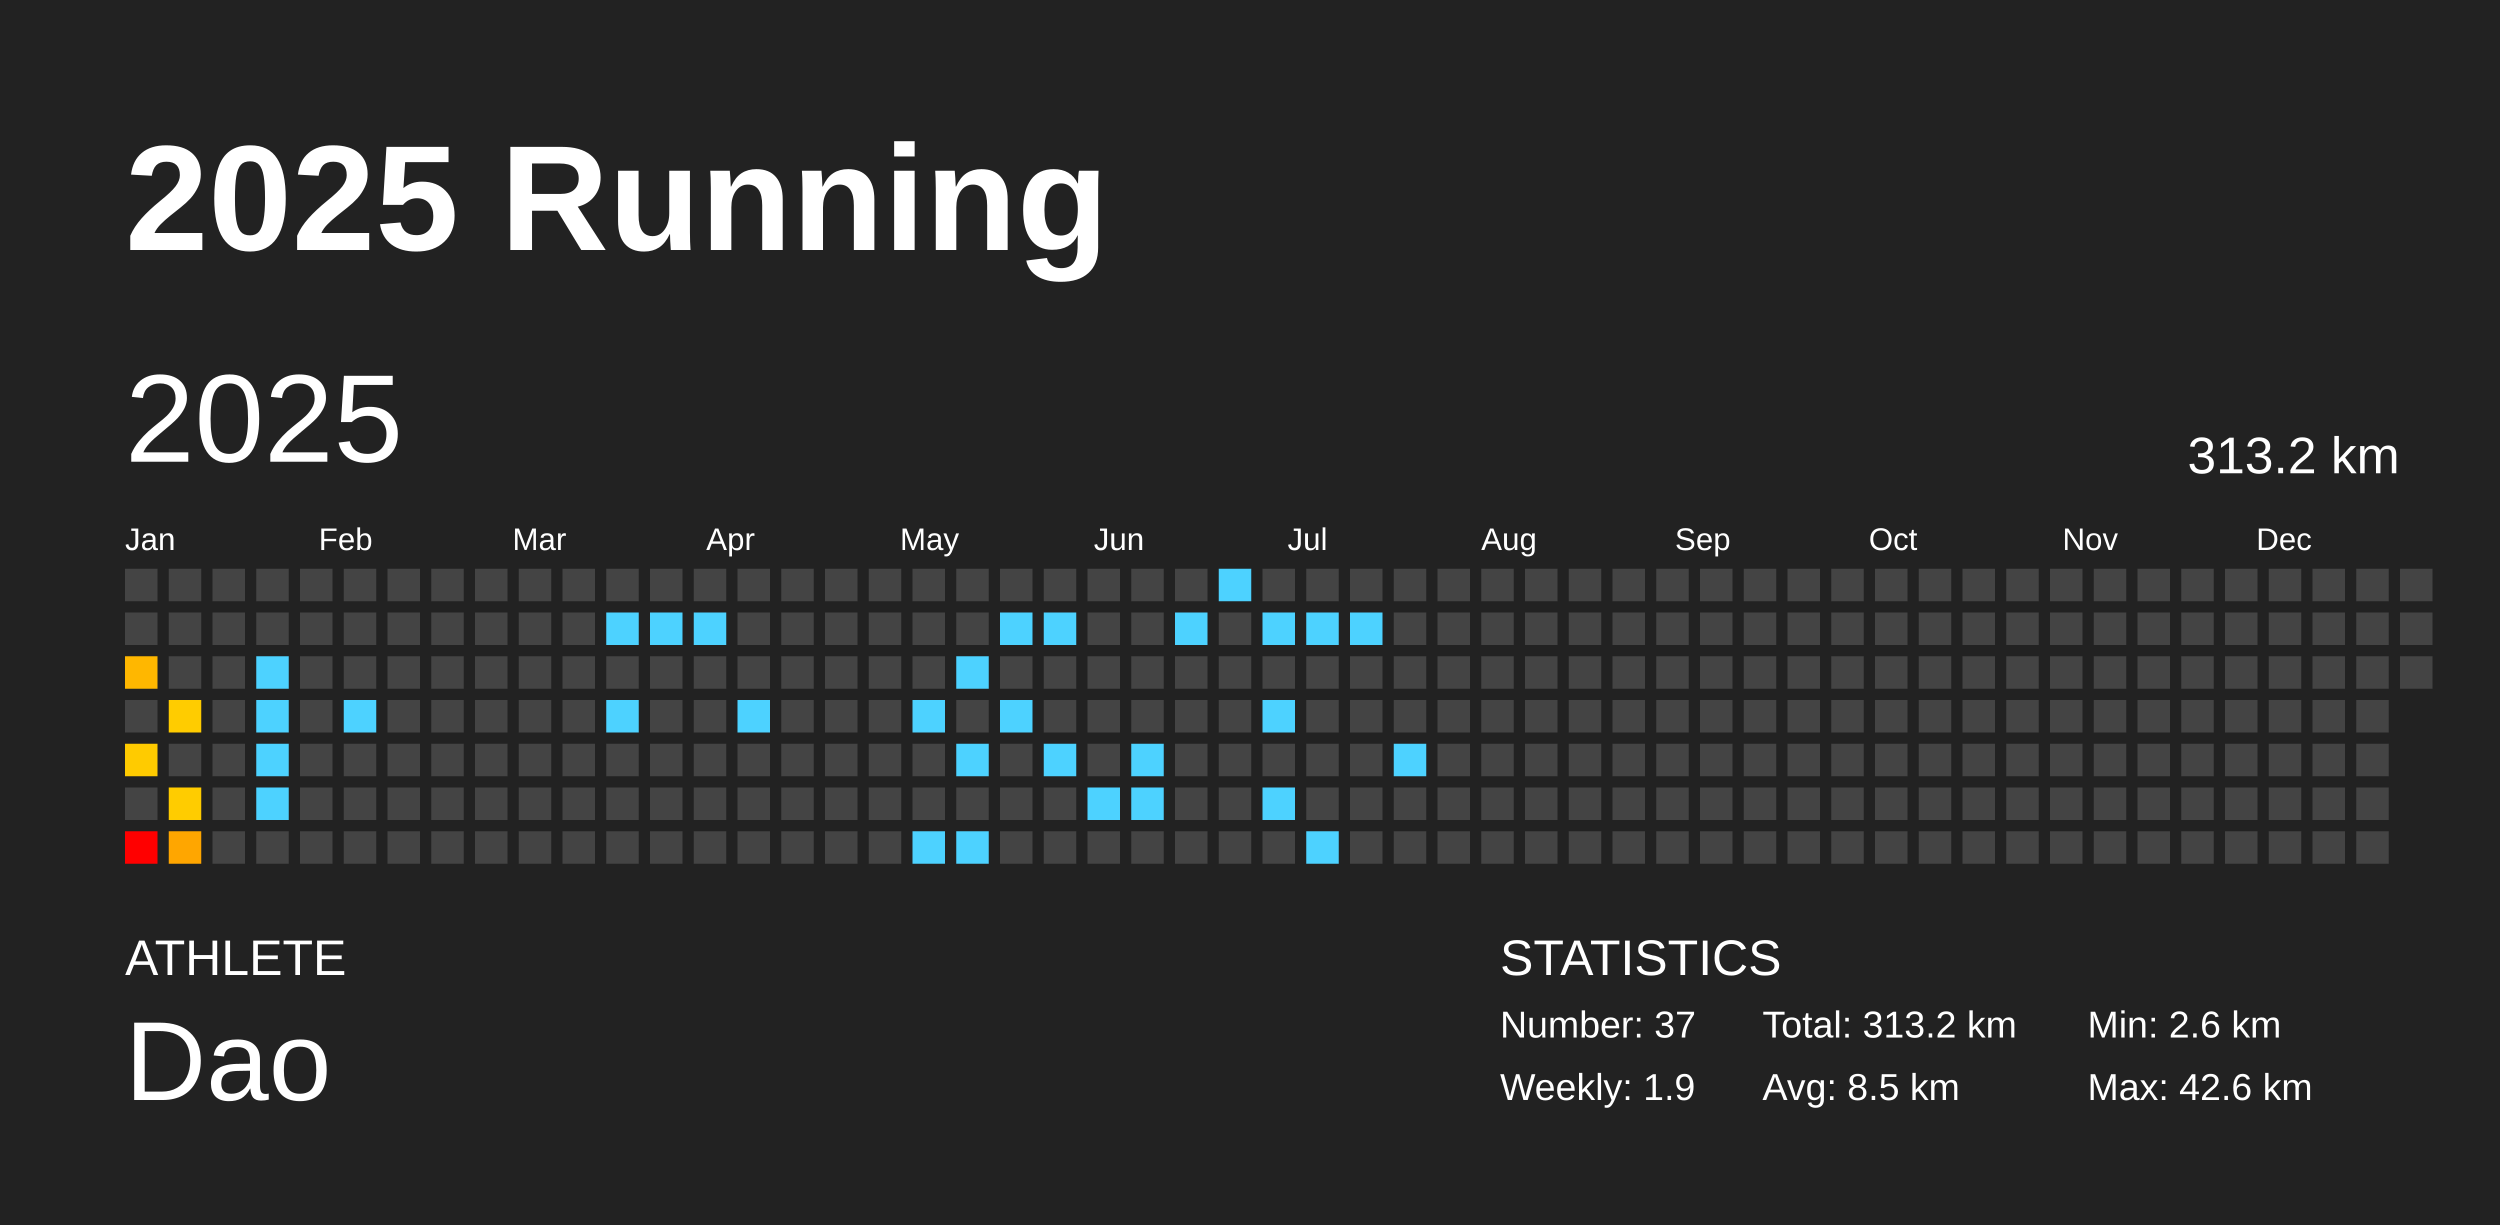
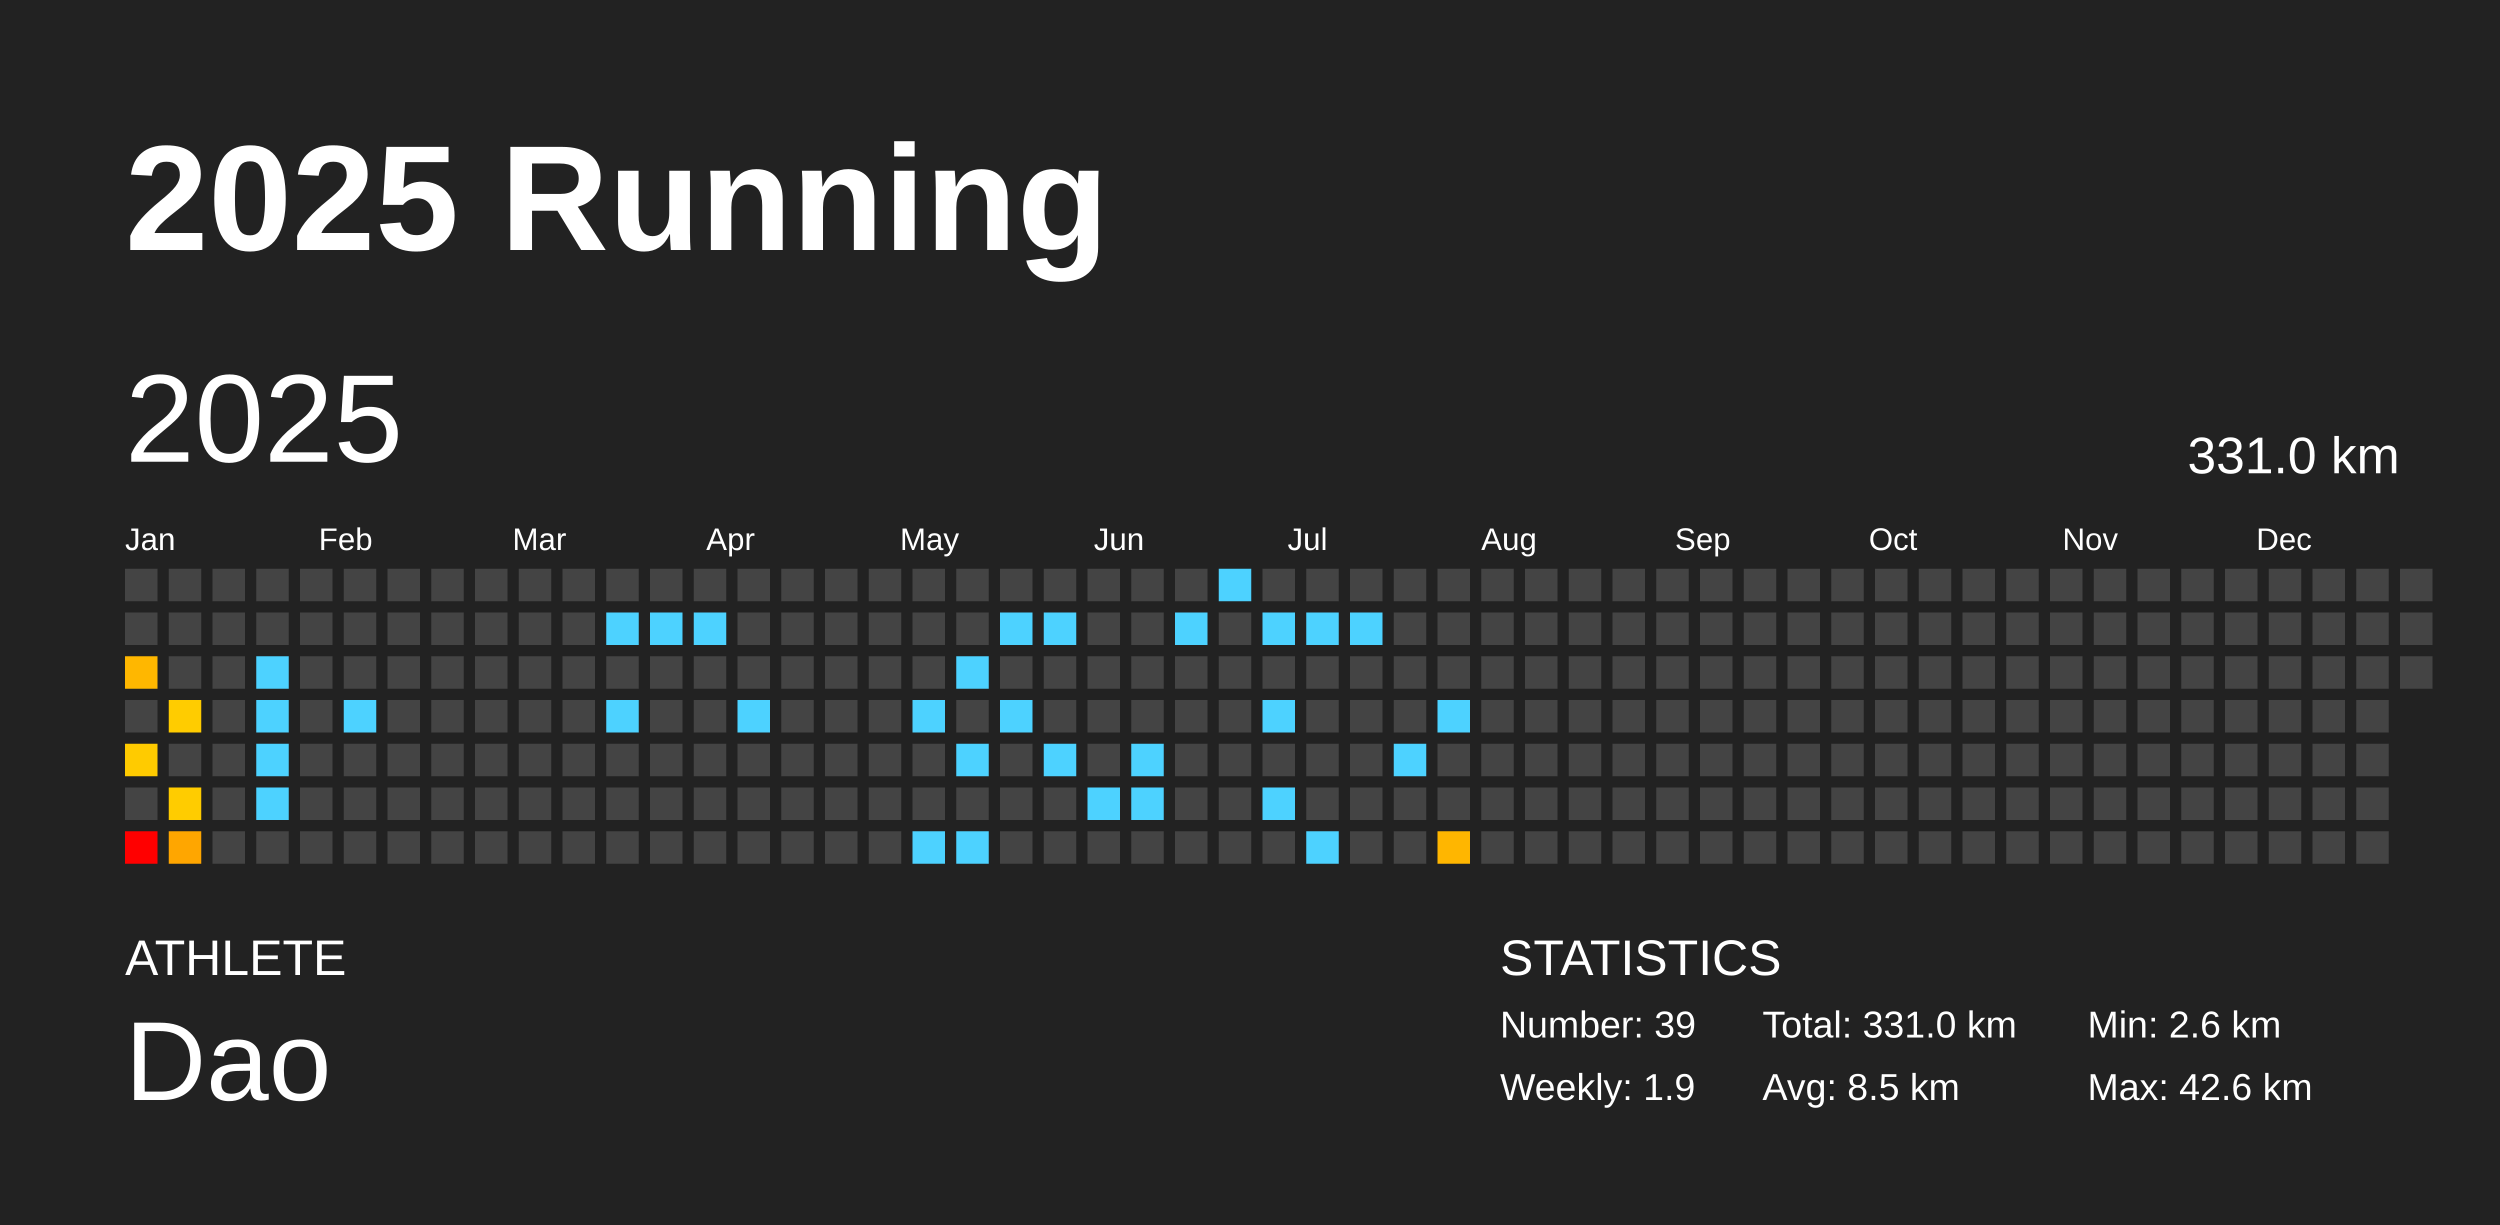
<svg xmlns="http://www.w3.org/2000/svg" baseProfile="full" height="98mm" version="1.1" viewBox="0,0,200,98" width="200mm">
  <defs />
  <rect fill="#222222" height="98" width="200" x="0" y="0" />
  <text fill="#FFFFFF" style="font-size:12px; font-family:Arial; font-weight:bold;" x="10" y="20">2025 Running</text>
  <text fill="#FFFFFF" style="font-size:4px; font-family:Arial" x="10" y="78">ATHLETE</text>
  <text fill="#FFFFFF" style="font-size:9px; font-family:Arial" x="10" y="88">Dao</text>
  <text fill="#FFFFFF" style="font-size:4px; font-family:Arial" x="120" y="78">STATISTICS</text>
-   <text fill="#FFFFFF" style="font-size:3px; font-family:Arial" x="120" y="83">Number: 37</text>
+   <text fill="#FFFFFF" style="font-size:3px; font-family:Arial" x="120" y="83">Number: 39</text>
  <text fill="#FFFFFF" style="font-size:3px; font-family:Arial" x="120" y="88">Weekly: 1.9</text>
-   <text fill="#FFFFFF" style="font-size:3px; font-family:Arial" x="141" y="83">Total: 313.2 km</text>
+   <text fill="#FFFFFF" style="font-size:3px; font-family:Arial" x="141" y="83">Total: 331.0 km</text>
  <text fill="#FFFFFF" style="font-size:3px; font-family:Arial" x="141" y="88">Avg: 8.5 km</text>
  <text fill="#FFFFFF" style="font-size:3px; font-family:Arial" x="167" y="83">Min: 2.6 km</text>
  <text fill="#FFFFFF" style="font-size:3px; font-family:Arial" x="167" y="88">Max: 42.6 km</text>
  <text dominant-baseline="hanging" fill="#FFFFFF" style="font-size:10.0px; font-family:Arial;" x="10" y="30">2025</text>
-   <text dominant-baseline="hanging" fill="#FFFFFF" style="font-size:4.125px; font-family:Arial;" x="175" y="35">313.2 km</text>
+   <text dominant-baseline="hanging" fill="#FFFFFF" style="font-size:4.125px; font-family:Arial;" x="175" y="35">331.0 km</text>
  <text fill="#FFFFFF" style="font-size:2.5px; font-family:Arial" x="10.0" y="44">Jan</text>
  <text fill="#FFFFFF" style="font-size:2.5px; font-family:Arial" x="25.5" y="44">Feb</text>
  <text fill="#FFFFFF" style="font-size:2.5px; font-family:Arial" x="41.0" y="44">Mar</text>
  <text fill="#FFFFFF" style="font-size:2.5px; font-family:Arial" x="56.5" y="44">Apr</text>
  <text fill="#FFFFFF" style="font-size:2.5px; font-family:Arial" x="72.0" y="44">May</text>
  <text fill="#FFFFFF" style="font-size:2.5px; font-family:Arial" x="87.5" y="44">Jun</text>
  <text fill="#FFFFFF" style="font-size:2.5px; font-family:Arial" x="103.0" y="44">Jul</text>
  <text fill="#FFFFFF" style="font-size:2.5px; font-family:Arial" x="118.5" y="44">Aug</text>
  <text fill="#FFFFFF" style="font-size:2.5px; font-family:Arial" x="134.0" y="44">Sep</text>
  <text fill="#FFFFFF" style="font-size:2.5px; font-family:Arial" x="149.5" y="44">Oct</text>
  <text fill="#FFFFFF" style="font-size:2.5px; font-family:Arial" x="165.0" y="44">Nov</text>
  <text fill="#FFFFFF" style="font-size:2.5px; font-family:Arial" x="180.5" y="44">Dec</text>
  <rect fill="#444444" height="2.6" width="2.6" x="10.0" y="45.5" />
  <rect fill="#444444" height="2.6" width="2.6" x="10.0" y="49.0" />
  <rect fill="#ffb700" height="2.6" width="2.6" x="10.0" y="52.5" />
  <rect fill="#444444" height="2.6" width="2.6" x="10.0" y="56.0" />
  <rect fill="#ffcb00" height="2.6" width="2.6" x="10.0" y="59.5" />
  <rect fill="#444444" height="2.6" width="2.6" x="10.0" y="63.0" />
  <rect fill="red" height="2.6" width="2.6" x="10.0" y="66.5" />
  <rect fill="#444444" height="2.6" width="2.6" x="13.5" y="45.5" />
  <rect fill="#444444" height="2.6" width="2.6" x="13.5" y="49.0" />
  <rect fill="#444444" height="2.6" width="2.6" x="13.5" y="52.5" />
  <rect fill="#ffcc00" height="2.6" width="2.6" x="13.5" y="56.0" />
  <rect fill="#444444" height="2.6" width="2.6" x="13.5" y="59.5" />
  <rect fill="#ffcc00" height="2.6" width="2.6" x="13.5" y="63.0" />
  <rect fill="#ffa600" height="2.6" width="2.6" x="13.5" y="66.5" />
  <rect fill="#444444" height="2.6" width="2.6" x="17.0" y="45.5" />
  <rect fill="#444444" height="2.6" width="2.6" x="17.0" y="49.0" />
  <rect fill="#444444" height="2.6" width="2.6" x="17.0" y="52.5" />
  <rect fill="#444444" height="2.6" width="2.6" x="17.0" y="56.0" />
  <rect fill="#444444" height="2.6" width="2.6" x="17.0" y="59.5" />
  <rect fill="#444444" height="2.6" width="2.6" x="17.0" y="63.0" />
  <rect fill="#444444" height="2.6" width="2.6" x="17.0" y="66.5" />
  <rect fill="#444444" height="2.6" width="2.6" x="20.5" y="45.5" />
  <rect fill="#444444" height="2.6" width="2.6" x="20.5" y="49.0" />
  <rect fill="#4dd2ff" height="2.6" width="2.6" x="20.5" y="52.5" />
  <rect fill="#4dd2ff" height="2.6" width="2.6" x="20.5" y="56.0" />
  <rect fill="#4dd2ff" height="2.6" width="2.6" x="20.5" y="59.5" />
  <rect fill="#4dd2ff" height="2.6" width="2.6" x="20.5" y="63.0" />
  <rect fill="#444444" height="2.6" width="2.6" x="20.5" y="66.5" />
  <rect fill="#444444" height="2.6" width="2.6" x="24.0" y="45.5" />
  <rect fill="#444444" height="2.6" width="2.6" x="24.0" y="49.0" />
  <rect fill="#444444" height="2.6" width="2.6" x="24.0" y="52.5" />
  <rect fill="#444444" height="2.6" width="2.6" x="24.0" y="56.0" />
  <rect fill="#444444" height="2.6" width="2.6" x="24.0" y="59.5" />
  <rect fill="#444444" height="2.6" width="2.6" x="24.0" y="63.0" />
  <rect fill="#444444" height="2.6" width="2.6" x="24.0" y="66.5" />
  <rect fill="#444444" height="2.6" width="2.6" x="27.5" y="45.5" />
  <rect fill="#444444" height="2.6" width="2.6" x="27.5" y="49.0" />
  <rect fill="#444444" height="2.6" width="2.6" x="27.5" y="52.5" />
  <rect fill="#4dd2ff" height="2.6" width="2.6" x="27.5" y="56.0" />
  <rect fill="#444444" height="2.6" width="2.6" x="27.5" y="59.5" />
  <rect fill="#444444" height="2.6" width="2.6" x="27.5" y="63.0" />
  <rect fill="#444444" height="2.6" width="2.6" x="27.5" y="66.5" />
  <rect fill="#444444" height="2.6" width="2.6" x="31.0" y="45.5" />
  <rect fill="#444444" height="2.6" width="2.6" x="31.0" y="49.0" />
  <rect fill="#444444" height="2.6" width="2.6" x="31.0" y="52.5" />
  <rect fill="#444444" height="2.6" width="2.6" x="31.0" y="56.0" />
  <rect fill="#444444" height="2.6" width="2.6" x="31.0" y="59.5" />
  <rect fill="#444444" height="2.6" width="2.6" x="31.0" y="63.0" />
  <rect fill="#444444" height="2.6" width="2.6" x="31.0" y="66.5" />
  <rect fill="#444444" height="2.6" width="2.6" x="34.5" y="45.5" />
  <rect fill="#444444" height="2.6" width="2.6" x="34.5" y="49.0" />
  <rect fill="#444444" height="2.6" width="2.6" x="34.5" y="52.5" />
  <rect fill="#444444" height="2.6" width="2.6" x="34.5" y="56.0" />
  <rect fill="#444444" height="2.6" width="2.6" x="34.5" y="59.5" />
  <rect fill="#444444" height="2.6" width="2.6" x="34.5" y="63.0" />
  <rect fill="#444444" height="2.6" width="2.6" x="34.5" y="66.5" />
  <rect fill="#444444" height="2.6" width="2.6" x="38.0" y="45.5" />
  <rect fill="#444444" height="2.6" width="2.6" x="38.0" y="49.0" />
  <rect fill="#444444" height="2.6" width="2.6" x="38.0" y="52.5" />
  <rect fill="#444444" height="2.6" width="2.6" x="38.0" y="56.0" />
  <rect fill="#444444" height="2.6" width="2.6" x="38.0" y="59.5" />
  <rect fill="#444444" height="2.6" width="2.6" x="38.0" y="63.0" />
  <rect fill="#444444" height="2.6" width="2.6" x="38.0" y="66.5" />
  <rect fill="#444444" height="2.6" width="2.6" x="41.5" y="45.5" />
  <rect fill="#444444" height="2.6" width="2.6" x="41.5" y="49.0" />
  <rect fill="#444444" height="2.6" width="2.6" x="41.5" y="52.5" />
  <rect fill="#444444" height="2.6" width="2.6" x="41.5" y="56.0" />
  <rect fill="#444444" height="2.6" width="2.6" x="41.5" y="59.5" />
  <rect fill="#444444" height="2.6" width="2.6" x="41.5" y="63.0" />
  <rect fill="#444444" height="2.6" width="2.6" x="41.5" y="66.5" />
  <rect fill="#444444" height="2.6" width="2.6" x="45.0" y="45.5" />
  <rect fill="#444444" height="2.6" width="2.6" x="45.0" y="49.0" />
  <rect fill="#444444" height="2.6" width="2.6" x="45.0" y="52.5" />
  <rect fill="#444444" height="2.6" width="2.6" x="45.0" y="56.0" />
  <rect fill="#444444" height="2.6" width="2.6" x="45.0" y="59.5" />
  <rect fill="#444444" height="2.6" width="2.6" x="45.0" y="63.0" />
  <rect fill="#444444" height="2.6" width="2.6" x="45.0" y="66.5" />
  <rect fill="#444444" height="2.6" width="2.6" x="48.5" y="45.5" />
  <rect fill="#4dd2ff" height="2.6" width="2.6" x="48.5" y="49.0" />
  <rect fill="#444444" height="2.6" width="2.6" x="48.5" y="52.5" />
  <rect fill="#4dd2ff" height="2.6" width="2.6" x="48.5" y="56.0" />
  <rect fill="#444444" height="2.6" width="2.6" x="48.5" y="59.5" />
  <rect fill="#444444" height="2.6" width="2.6" x="48.5" y="63.0" />
  <rect fill="#444444" height="2.6" width="2.6" x="48.5" y="66.5" />
  <rect fill="#444444" height="2.6" width="2.6" x="52.0" y="45.5" />
  <rect fill="#4dd2ff" height="2.6" width="2.6" x="52.0" y="49.0" />
  <rect fill="#444444" height="2.6" width="2.6" x="52.0" y="52.5" />
  <rect fill="#444444" height="2.6" width="2.6" x="52.0" y="56.0" />
  <rect fill="#444444" height="2.6" width="2.6" x="52.0" y="59.5" />
  <rect fill="#444444" height="2.6" width="2.6" x="52.0" y="63.0" />
  <rect fill="#444444" height="2.6" width="2.6" x="52.0" y="66.5" />
  <rect fill="#444444" height="2.6" width="2.6" x="55.5" y="45.5" />
  <rect fill="#4dd2ff" height="2.6" width="2.6" x="55.5" y="49.0" />
  <rect fill="#444444" height="2.6" width="2.6" x="55.5" y="52.5" />
  <rect fill="#444444" height="2.6" width="2.6" x="55.5" y="56.0" />
  <rect fill="#444444" height="2.6" width="2.6" x="55.5" y="59.5" />
  <rect fill="#444444" height="2.6" width="2.6" x="55.5" y="63.0" />
  <rect fill="#444444" height="2.6" width="2.6" x="55.5" y="66.5" />
  <rect fill="#444444" height="2.6" width="2.6" x="59.0" y="45.5" />
  <rect fill="#444444" height="2.6" width="2.6" x="59.0" y="49.0" />
  <rect fill="#444444" height="2.6" width="2.6" x="59.0" y="52.5" />
  <rect fill="#4dd2ff" height="2.6" width="2.6" x="59.0" y="56.0" />
  <rect fill="#444444" height="2.6" width="2.6" x="59.0" y="59.5" />
  <rect fill="#444444" height="2.6" width="2.6" x="59.0" y="63.0" />
  <rect fill="#444444" height="2.6" width="2.6" x="59.0" y="66.5" />
  <rect fill="#444444" height="2.6" width="2.6" x="62.5" y="45.5" />
  <rect fill="#444444" height="2.6" width="2.6" x="62.5" y="49.0" />
  <rect fill="#444444" height="2.6" width="2.6" x="62.5" y="52.5" />
  <rect fill="#444444" height="2.6" width="2.6" x="62.5" y="56.0" />
  <rect fill="#444444" height="2.6" width="2.6" x="62.5" y="59.5" />
  <rect fill="#444444" height="2.6" width="2.6" x="62.5" y="63.0" />
  <rect fill="#444444" height="2.6" width="2.6" x="62.5" y="66.5" />
  <rect fill="#444444" height="2.6" width="2.6" x="66.0" y="45.5" />
  <rect fill="#444444" height="2.6" width="2.6" x="66.0" y="49.0" />
  <rect fill="#444444" height="2.6" width="2.6" x="66.0" y="52.5" />
  <rect fill="#444444" height="2.6" width="2.6" x="66.0" y="56.0" />
  <rect fill="#444444" height="2.6" width="2.6" x="66.0" y="59.5" />
  <rect fill="#444444" height="2.6" width="2.6" x="66.0" y="63.0" />
  <rect fill="#444444" height="2.6" width="2.6" x="66.0" y="66.5" />
  <rect fill="#444444" height="2.6" width="2.6" x="69.5" y="45.5" />
  <rect fill="#444444" height="2.6" width="2.6" x="69.5" y="49.0" />
  <rect fill="#444444" height="2.6" width="2.6" x="69.5" y="52.5" />
  <rect fill="#444444" height="2.6" width="2.6" x="69.5" y="56.0" />
  <rect fill="#444444" height="2.6" width="2.6" x="69.5" y="59.5" />
  <rect fill="#444444" height="2.6" width="2.6" x="69.5" y="63.0" />
  <rect fill="#444444" height="2.6" width="2.6" x="69.5" y="66.5" />
  <rect fill="#444444" height="2.6" width="2.6" x="73.0" y="45.5" />
  <rect fill="#444444" height="2.6" width="2.6" x="73.0" y="49.0" />
  <rect fill="#444444" height="2.6" width="2.6" x="73.0" y="52.5" />
  <rect fill="#4dd2ff" height="2.6" width="2.6" x="73.0" y="56.0" />
  <rect fill="#444444" height="2.6" width="2.6" x="73.0" y="59.5" />
  <rect fill="#444444" height="2.6" width="2.6" x="73.0" y="63.0" />
  <rect fill="#4dd2ff" height="2.6" width="2.6" x="73.0" y="66.5" />
  <rect fill="#444444" height="2.6" width="2.6" x="76.5" y="45.5" />
  <rect fill="#444444" height="2.6" width="2.6" x="76.5" y="49.0" />
  <rect fill="#4dd2ff" height="2.6" width="2.6" x="76.5" y="52.5" />
  <rect fill="#444444" height="2.6" width="2.6" x="76.5" y="56.0" />
  <rect fill="#4dd2ff" height="2.6" width="2.6" x="76.5" y="59.5" />
  <rect fill="#444444" height="2.6" width="2.6" x="76.5" y="63.0" />
  <rect fill="#4dd2ff" height="2.6" width="2.6" x="76.5" y="66.5" />
  <rect fill="#444444" height="2.6" width="2.6" x="80.0" y="45.5" />
  <rect fill="#4dd2ff" height="2.6" width="2.6" x="80.0" y="49.0" />
  <rect fill="#444444" height="2.6" width="2.6" x="80.0" y="52.5" />
  <rect fill="#4dd2ff" height="2.6" width="2.6" x="80.0" y="56.0" />
  <rect fill="#444444" height="2.6" width="2.6" x="80.0" y="59.5" />
  <rect fill="#444444" height="2.6" width="2.6" x="80.0" y="63.0" />
  <rect fill="#444444" height="2.6" width="2.6" x="80.0" y="66.5" />
  <rect fill="#444444" height="2.6" width="2.6" x="83.5" y="45.5" />
  <rect fill="#4dd2ff" height="2.6" width="2.6" x="83.5" y="49.0" />
  <rect fill="#444444" height="2.6" width="2.6" x="83.5" y="52.5" />
  <rect fill="#444444" height="2.6" width="2.6" x="83.5" y="56.0" />
  <rect fill="#4dd2ff" height="2.6" width="2.6" x="83.5" y="59.5" />
  <rect fill="#444444" height="2.6" width="2.6" x="83.5" y="63.0" />
  <rect fill="#444444" height="2.6" width="2.6" x="83.5" y="66.5" />
  <rect fill="#444444" height="2.6" width="2.6" x="87.0" y="45.5" />
  <rect fill="#444444" height="2.6" width="2.6" x="87.0" y="49.0" />
  <rect fill="#444444" height="2.6" width="2.6" x="87.0" y="52.5" />
  <rect fill="#444444" height="2.6" width="2.6" x="87.0" y="56.0" />
  <rect fill="#444444" height="2.6" width="2.6" x="87.0" y="59.5" />
  <rect fill="#4dd2ff" height="2.6" width="2.6" x="87.0" y="63.0" />
  <rect fill="#444444" height="2.6" width="2.6" x="87.0" y="66.5" />
  <rect fill="#444444" height="2.6" width="2.6" x="90.5" y="45.5" />
  <rect fill="#444444" height="2.6" width="2.6" x="90.5" y="49.0" />
  <rect fill="#444444" height="2.6" width="2.6" x="90.5" y="52.5" />
  <rect fill="#444444" height="2.6" width="2.6" x="90.5" y="56.0" />
  <rect fill="#4dd2ff" height="2.6" width="2.6" x="90.5" y="59.5" />
  <rect fill="#4dd2ff" height="2.6" width="2.6" x="90.5" y="63.0" />
  <rect fill="#444444" height="2.6" width="2.6" x="90.5" y="66.5" />
  <rect fill="#444444" height="2.6" width="2.6" x="94.0" y="45.5" />
  <rect fill="#4dd2ff" height="2.6" width="2.6" x="94.0" y="49.0" />
  <rect fill="#444444" height="2.6" width="2.6" x="94.0" y="52.5" />
  <rect fill="#444444" height="2.6" width="2.6" x="94.0" y="56.0" />
  <rect fill="#444444" height="2.6" width="2.6" x="94.0" y="59.5" />
  <rect fill="#444444" height="2.6" width="2.6" x="94.0" y="63.0" />
  <rect fill="#444444" height="2.6" width="2.6" x="94.0" y="66.5" />
  <rect fill="#4dd2ff" height="2.6" width="2.6" x="97.5" y="45.5" />
  <rect fill="#444444" height="2.6" width="2.6" x="97.5" y="49.0" />
  <rect fill="#444444" height="2.6" width="2.6" x="97.5" y="52.5" />
  <rect fill="#444444" height="2.6" width="2.6" x="97.5" y="56.0" />
  <rect fill="#444444" height="2.6" width="2.6" x="97.5" y="59.5" />
  <rect fill="#444444" height="2.6" width="2.6" x="97.5" y="63.0" />
  <rect fill="#444444" height="2.6" width="2.6" x="97.5" y="66.5" />
  <rect fill="#444444" height="2.6" width="2.6" x="101.0" y="45.5" />
  <rect fill="#4dd2ff" height="2.6" width="2.6" x="101.0" y="49.0" />
  <rect fill="#444444" height="2.6" width="2.6" x="101.0" y="52.5" />
  <rect fill="#4dd2ff" height="2.6" width="2.6" x="101.0" y="56.0" />
  <rect fill="#444444" height="2.6" width="2.6" x="101.0" y="59.5" />
  <rect fill="#4dd2ff" height="2.6" width="2.6" x="101.0" y="63.0" />
  <rect fill="#444444" height="2.6" width="2.6" x="101.0" y="66.5" />
  <rect fill="#444444" height="2.6" width="2.6" x="104.5" y="45.5" />
  <rect fill="#4dd2ff" height="2.6" width="2.6" x="104.5" y="49.0" />
  <rect fill="#444444" height="2.6" width="2.6" x="104.5" y="52.5" />
  <rect fill="#444444" height="2.6" width="2.6" x="104.5" y="56.0" />
  <rect fill="#444444" height="2.6" width="2.6" x="104.5" y="59.5" />
  <rect fill="#444444" height="2.6" width="2.6" x="104.5" y="63.0" />
  <rect fill="#4dd2ff" height="2.6" width="2.6" x="104.5" y="66.5" />
  <rect fill="#444444" height="2.6" width="2.6" x="108.0" y="45.5" />
  <rect fill="#4dd2ff" height="2.6" width="2.6" x="108.0" y="49.0" />
  <rect fill="#444444" height="2.6" width="2.6" x="108.0" y="52.5" />
  <rect fill="#444444" height="2.6" width="2.6" x="108.0" y="56.0" />
  <rect fill="#444444" height="2.6" width="2.6" x="108.0" y="59.5" />
  <rect fill="#444444" height="2.6" width="2.6" x="108.0" y="63.0" />
  <rect fill="#444444" height="2.6" width="2.6" x="108.0" y="66.5" />
  <rect fill="#444444" height="2.6" width="2.6" x="111.5" y="45.5" />
  <rect fill="#444444" height="2.6" width="2.6" x="111.5" y="49.0" />
  <rect fill="#444444" height="2.6" width="2.6" x="111.5" y="52.5" />
  <rect fill="#444444" height="2.6" width="2.6" x="111.5" y="56.0" />
  <rect fill="#4dd2ff" height="2.6" width="2.6" x="111.5" y="59.5" />
  <rect fill="#444444" height="2.6" width="2.6" x="111.5" y="63.0" />
  <rect fill="#444444" height="2.6" width="2.6" x="111.5" y="66.5" />
  <rect fill="#444444" height="2.6" width="2.6" x="115.0" y="45.5" />
  <rect fill="#444444" height="2.6" width="2.6" x="115.0" y="49.0" />
  <rect fill="#444444" height="2.6" width="2.6" x="115.0" y="52.5" />
-   <rect fill="#444444" height="2.6" width="2.6" x="115.0" y="56.0" />
+   <rect fill="#4dd2ff" height="2.6" width="2.6" x="115.0" y="56.0" />
  <rect fill="#444444" height="2.6" width="2.6" x="115.0" y="59.5" />
  <rect fill="#444444" height="2.6" width="2.6" x="115.0" y="63.0" />
-   <rect fill="#444444" height="2.6" width="2.6" x="115.0" y="66.5" />
+   <rect fill="#ffb600" height="2.6" width="2.6" x="115.0" y="66.5" />
  <rect fill="#444444" height="2.6" width="2.6" x="118.5" y="45.5" />
  <rect fill="#444444" height="2.6" width="2.6" x="118.5" y="49.0" />
  <rect fill="#444444" height="2.6" width="2.6" x="118.5" y="52.5" />
  <rect fill="#444444" height="2.6" width="2.6" x="118.5" y="56.0" />
  <rect fill="#444444" height="2.6" width="2.6" x="118.5" y="59.5" />
  <rect fill="#444444" height="2.6" width="2.6" x="118.5" y="63.0" />
  <rect fill="#444444" height="2.6" width="2.6" x="118.5" y="66.5" />
  <rect fill="#444444" height="2.6" width="2.6" x="122.0" y="45.5" />
  <rect fill="#444444" height="2.6" width="2.6" x="122.0" y="49.0" />
  <rect fill="#444444" height="2.6" width="2.6" x="122.0" y="52.5" />
  <rect fill="#444444" height="2.6" width="2.6" x="122.0" y="56.0" />
  <rect fill="#444444" height="2.6" width="2.6" x="122.0" y="59.5" />
  <rect fill="#444444" height="2.6" width="2.6" x="122.0" y="63.0" />
  <rect fill="#444444" height="2.6" width="2.6" x="122.0" y="66.5" />
  <rect fill="#444444" height="2.6" width="2.6" x="125.5" y="45.5" />
  <rect fill="#444444" height="2.6" width="2.6" x="125.5" y="49.0" />
  <rect fill="#444444" height="2.6" width="2.6" x="125.5" y="52.5" />
  <rect fill="#444444" height="2.6" width="2.6" x="125.5" y="56.0" />
  <rect fill="#444444" height="2.6" width="2.6" x="125.5" y="59.5" />
  <rect fill="#444444" height="2.6" width="2.6" x="125.5" y="63.0" />
  <rect fill="#444444" height="2.6" width="2.6" x="125.5" y="66.5" />
  <rect fill="#444444" height="2.6" width="2.6" x="129.0" y="45.5" />
  <rect fill="#444444" height="2.6" width="2.6" x="129.0" y="49.0" />
  <rect fill="#444444" height="2.6" width="2.6" x="129.0" y="52.5" />
  <rect fill="#444444" height="2.6" width="2.6" x="129.0" y="56.0" />
  <rect fill="#444444" height="2.6" width="2.6" x="129.0" y="59.5" />
  <rect fill="#444444" height="2.6" width="2.6" x="129.0" y="63.0" />
  <rect fill="#444444" height="2.6" width="2.6" x="129.0" y="66.5" />
  <rect fill="#444444" height="2.6" width="2.6" x="132.5" y="45.5" />
  <rect fill="#444444" height="2.6" width="2.6" x="132.5" y="49.0" />
  <rect fill="#444444" height="2.6" width="2.6" x="132.5" y="52.5" />
  <rect fill="#444444" height="2.6" width="2.6" x="132.5" y="56.0" />
  <rect fill="#444444" height="2.6" width="2.6" x="132.5" y="59.5" />
  <rect fill="#444444" height="2.6" width="2.6" x="132.5" y="63.0" />
  <rect fill="#444444" height="2.6" width="2.6" x="132.5" y="66.5" />
  <rect fill="#444444" height="2.6" width="2.6" x="136.0" y="45.5" />
  <rect fill="#444444" height="2.6" width="2.6" x="136.0" y="49.0" />
  <rect fill="#444444" height="2.6" width="2.6" x="136.0" y="52.5" />
  <rect fill="#444444" height="2.6" width="2.6" x="136.0" y="56.0" />
  <rect fill="#444444" height="2.6" width="2.6" x="136.0" y="59.5" />
  <rect fill="#444444" height="2.6" width="2.6" x="136.0" y="63.0" />
  <rect fill="#444444" height="2.6" width="2.6" x="136.0" y="66.5" />
  <rect fill="#444444" height="2.6" width="2.6" x="139.5" y="45.5" />
  <rect fill="#444444" height="2.6" width="2.6" x="139.5" y="49.0" />
  <rect fill="#444444" height="2.6" width="2.6" x="139.5" y="52.5" />
  <rect fill="#444444" height="2.6" width="2.6" x="139.5" y="56.0" />
  <rect fill="#444444" height="2.6" width="2.6" x="139.5" y="59.5" />
  <rect fill="#444444" height="2.6" width="2.6" x="139.5" y="63.0" />
  <rect fill="#444444" height="2.6" width="2.6" x="139.5" y="66.5" />
  <rect fill="#444444" height="2.6" width="2.6" x="143.0" y="45.5" />
  <rect fill="#444444" height="2.6" width="2.6" x="143.0" y="49.0" />
  <rect fill="#444444" height="2.6" width="2.6" x="143.0" y="52.5" />
  <rect fill="#444444" height="2.6" width="2.6" x="143.0" y="56.0" />
  <rect fill="#444444" height="2.6" width="2.6" x="143.0" y="59.5" />
  <rect fill="#444444" height="2.6" width="2.6" x="143.0" y="63.0" />
  <rect fill="#444444" height="2.6" width="2.6" x="143.0" y="66.5" />
  <rect fill="#444444" height="2.6" width="2.6" x="146.5" y="45.5" />
  <rect fill="#444444" height="2.6" width="2.6" x="146.5" y="49.0" />
  <rect fill="#444444" height="2.6" width="2.6" x="146.5" y="52.5" />
  <rect fill="#444444" height="2.6" width="2.6" x="146.5" y="56.0" />
  <rect fill="#444444" height="2.6" width="2.6" x="146.5" y="59.5" />
  <rect fill="#444444" height="2.6" width="2.6" x="146.5" y="63.0" />
  <rect fill="#444444" height="2.6" width="2.6" x="146.5" y="66.5" />
  <rect fill="#444444" height="2.6" width="2.6" x="150.0" y="45.5" />
  <rect fill="#444444" height="2.6" width="2.6" x="150.0" y="49.0" />
  <rect fill="#444444" height="2.6" width="2.6" x="150.0" y="52.5" />
  <rect fill="#444444" height="2.6" width="2.6" x="150.0" y="56.0" />
  <rect fill="#444444" height="2.6" width="2.6" x="150.0" y="59.5" />
  <rect fill="#444444" height="2.6" width="2.6" x="150.0" y="63.0" />
  <rect fill="#444444" height="2.6" width="2.6" x="150.0" y="66.5" />
  <rect fill="#444444" height="2.6" width="2.6" x="153.5" y="45.5" />
  <rect fill="#444444" height="2.6" width="2.6" x="153.5" y="49.0" />
  <rect fill="#444444" height="2.6" width="2.6" x="153.5" y="52.5" />
  <rect fill="#444444" height="2.6" width="2.6" x="153.5" y="56.0" />
  <rect fill="#444444" height="2.6" width="2.6" x="153.5" y="59.5" />
  <rect fill="#444444" height="2.6" width="2.6" x="153.5" y="63.0" />
  <rect fill="#444444" height="2.6" width="2.6" x="153.5" y="66.5" />
  <rect fill="#444444" height="2.6" width="2.6" x="157.0" y="45.5" />
  <rect fill="#444444" height="2.6" width="2.6" x="157.0" y="49.0" />
  <rect fill="#444444" height="2.6" width="2.6" x="157.0" y="52.5" />
  <rect fill="#444444" height="2.6" width="2.6" x="157.0" y="56.0" />
  <rect fill="#444444" height="2.6" width="2.6" x="157.0" y="59.5" />
  <rect fill="#444444" height="2.6" width="2.6" x="157.0" y="63.0" />
  <rect fill="#444444" height="2.6" width="2.6" x="157.0" y="66.5" />
  <rect fill="#444444" height="2.6" width="2.6" x="160.5" y="45.5" />
  <rect fill="#444444" height="2.6" width="2.6" x="160.5" y="49.0" />
  <rect fill="#444444" height="2.6" width="2.6" x="160.5" y="52.5" />
  <rect fill="#444444" height="2.6" width="2.6" x="160.5" y="56.0" />
  <rect fill="#444444" height="2.6" width="2.6" x="160.5" y="59.5" />
  <rect fill="#444444" height="2.6" width="2.6" x="160.5" y="63.0" />
  <rect fill="#444444" height="2.6" width="2.6" x="160.5" y="66.5" />
  <rect fill="#444444" height="2.6" width="2.6" x="164.0" y="45.5" />
  <rect fill="#444444" height="2.6" width="2.6" x="164.0" y="49.0" />
  <rect fill="#444444" height="2.6" width="2.6" x="164.0" y="52.5" />
  <rect fill="#444444" height="2.6" width="2.6" x="164.0" y="56.0" />
  <rect fill="#444444" height="2.6" width="2.6" x="164.0" y="59.5" />
  <rect fill="#444444" height="2.6" width="2.6" x="164.0" y="63.0" />
  <rect fill="#444444" height="2.6" width="2.6" x="164.0" y="66.5" />
  <rect fill="#444444" height="2.6" width="2.6" x="167.5" y="45.5" />
  <rect fill="#444444" height="2.6" width="2.6" x="167.5" y="49.0" />
  <rect fill="#444444" height="2.6" width="2.6" x="167.5" y="52.5" />
  <rect fill="#444444" height="2.6" width="2.6" x="167.5" y="56.0" />
  <rect fill="#444444" height="2.6" width="2.6" x="167.5" y="59.5" />
  <rect fill="#444444" height="2.6" width="2.6" x="167.5" y="63.0" />
  <rect fill="#444444" height="2.6" width="2.6" x="167.5" y="66.5" />
  <rect fill="#444444" height="2.6" width="2.6" x="171.0" y="45.5" />
  <rect fill="#444444" height="2.6" width="2.6" x="171.0" y="49.0" />
  <rect fill="#444444" height="2.6" width="2.6" x="171.0" y="52.5" />
  <rect fill="#444444" height="2.6" width="2.6" x="171.0" y="56.0" />
  <rect fill="#444444" height="2.6" width="2.6" x="171.0" y="59.5" />
  <rect fill="#444444" height="2.6" width="2.6" x="171.0" y="63.0" />
  <rect fill="#444444" height="2.6" width="2.6" x="171.0" y="66.5" />
  <rect fill="#444444" height="2.6" width="2.6" x="174.5" y="45.5" />
  <rect fill="#444444" height="2.6" width="2.6" x="174.5" y="49.0" />
  <rect fill="#444444" height="2.6" width="2.6" x="174.5" y="52.5" />
  <rect fill="#444444" height="2.6" width="2.6" x="174.5" y="56.0" />
  <rect fill="#444444" height="2.6" width="2.6" x="174.5" y="59.5" />
  <rect fill="#444444" height="2.6" width="2.6" x="174.5" y="63.0" />
  <rect fill="#444444" height="2.6" width="2.6" x="174.5" y="66.5" />
  <rect fill="#444444" height="2.6" width="2.6" x="178.0" y="45.5" />
  <rect fill="#444444" height="2.6" width="2.6" x="178.0" y="49.0" />
  <rect fill="#444444" height="2.6" width="2.6" x="178.0" y="52.5" />
  <rect fill="#444444" height="2.6" width="2.6" x="178.0" y="56.0" />
  <rect fill="#444444" height="2.6" width="2.6" x="178.0" y="59.5" />
  <rect fill="#444444" height="2.6" width="2.6" x="178.0" y="63.0" />
  <rect fill="#444444" height="2.6" width="2.6" x="178.0" y="66.5" />
  <rect fill="#444444" height="2.6" width="2.6" x="181.5" y="45.5" />
  <rect fill="#444444" height="2.6" width="2.6" x="181.5" y="49.0" />
  <rect fill="#444444" height="2.6" width="2.6" x="181.5" y="52.5" />
  <rect fill="#444444" height="2.6" width="2.6" x="181.5" y="56.0" />
  <rect fill="#444444" height="2.6" width="2.6" x="181.5" y="59.5" />
  <rect fill="#444444" height="2.6" width="2.6" x="181.5" y="63.0" />
  <rect fill="#444444" height="2.6" width="2.6" x="181.5" y="66.5" />
  <rect fill="#444444" height="2.6" width="2.6" x="185.0" y="45.5" />
  <rect fill="#444444" height="2.6" width="2.6" x="185.0" y="49.0" />
  <rect fill="#444444" height="2.6" width="2.6" x="185.0" y="52.5" />
  <rect fill="#444444" height="2.6" width="2.6" x="185.0" y="56.0" />
  <rect fill="#444444" height="2.6" width="2.6" x="185.0" y="59.5" />
  <rect fill="#444444" height="2.6" width="2.6" x="185.0" y="63.0" />
  <rect fill="#444444" height="2.6" width="2.6" x="185.0" y="66.5" />
  <rect fill="#444444" height="2.6" width="2.6" x="188.5" y="45.5" />
  <rect fill="#444444" height="2.6" width="2.6" x="188.5" y="49.0" />
  <rect fill="#444444" height="2.6" width="2.6" x="188.5" y="52.5" />
  <rect fill="#444444" height="2.6" width="2.6" x="188.5" y="56.0" />
  <rect fill="#444444" height="2.6" width="2.6" x="188.5" y="59.5" />
  <rect fill="#444444" height="2.6" width="2.6" x="188.5" y="63.0" />
  <rect fill="#444444" height="2.6" width="2.6" x="188.5" y="66.5" />
  <rect fill="#444444" height="2.6" width="2.6" x="192.0" y="45.5" />
  <rect fill="#444444" height="2.6" width="2.6" x="192.0" y="49.0" />
  <rect fill="#444444" height="2.6" width="2.6" x="192.0" y="52.5" />
</svg>
